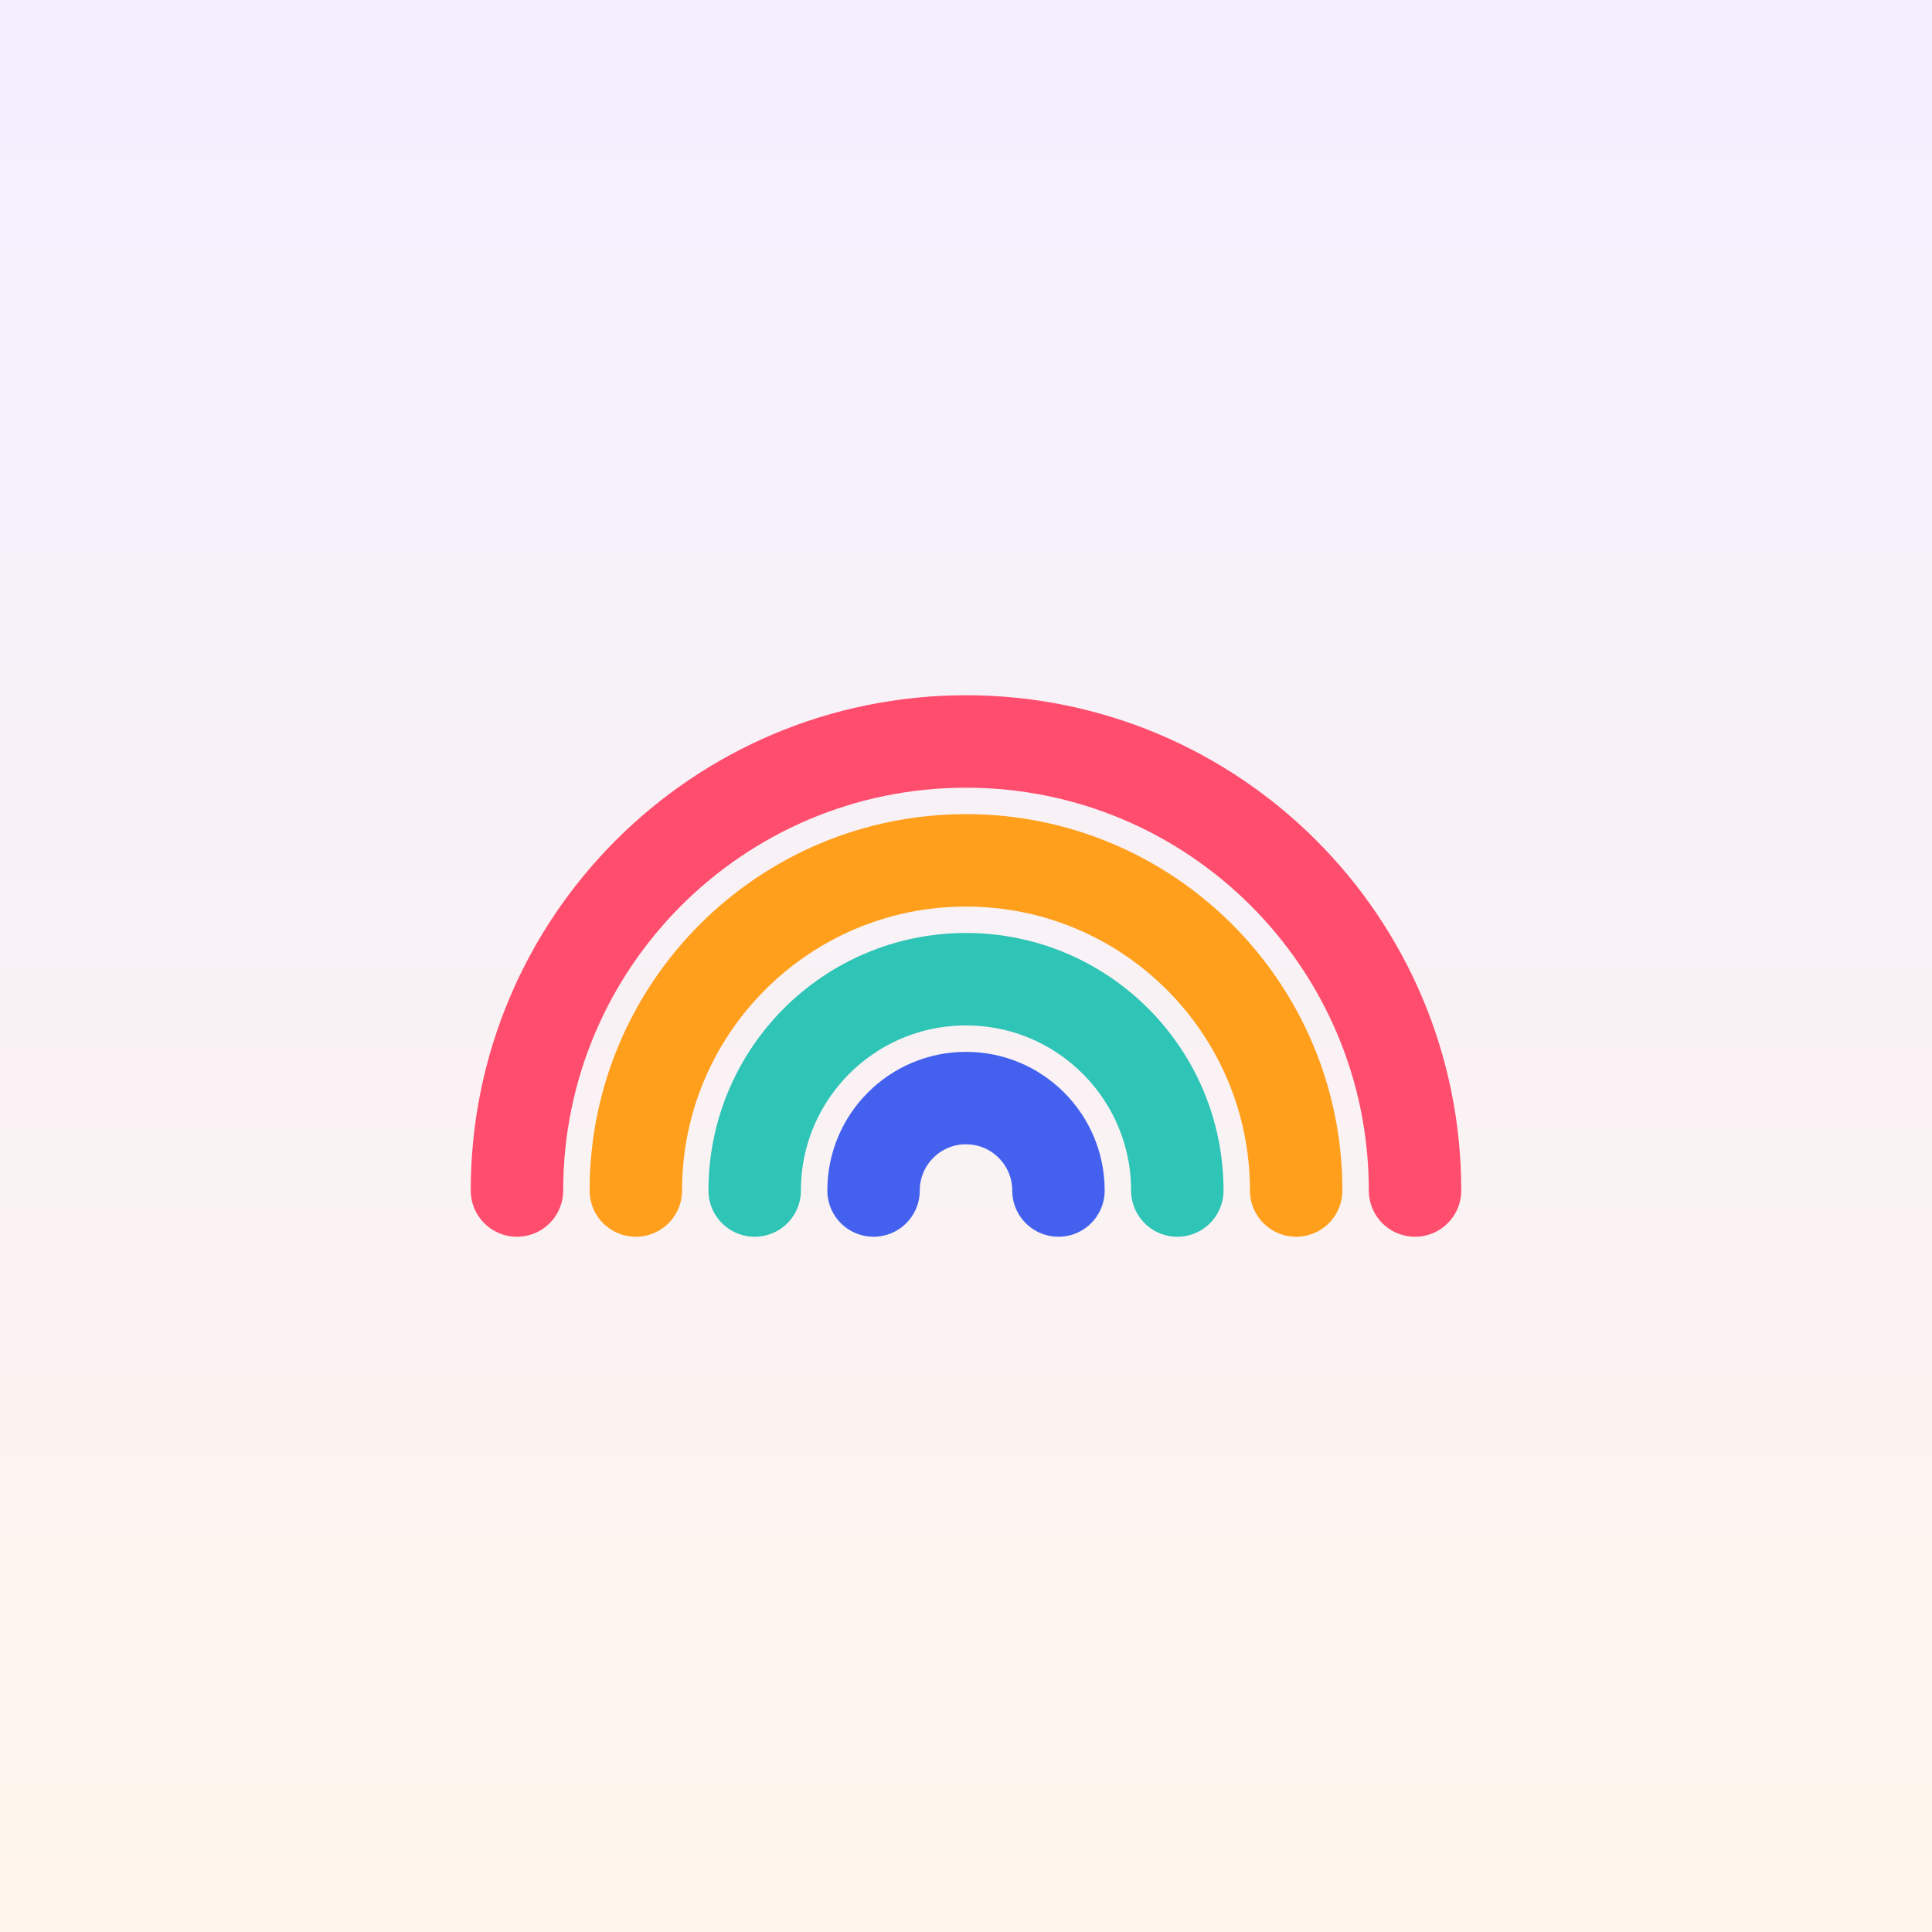
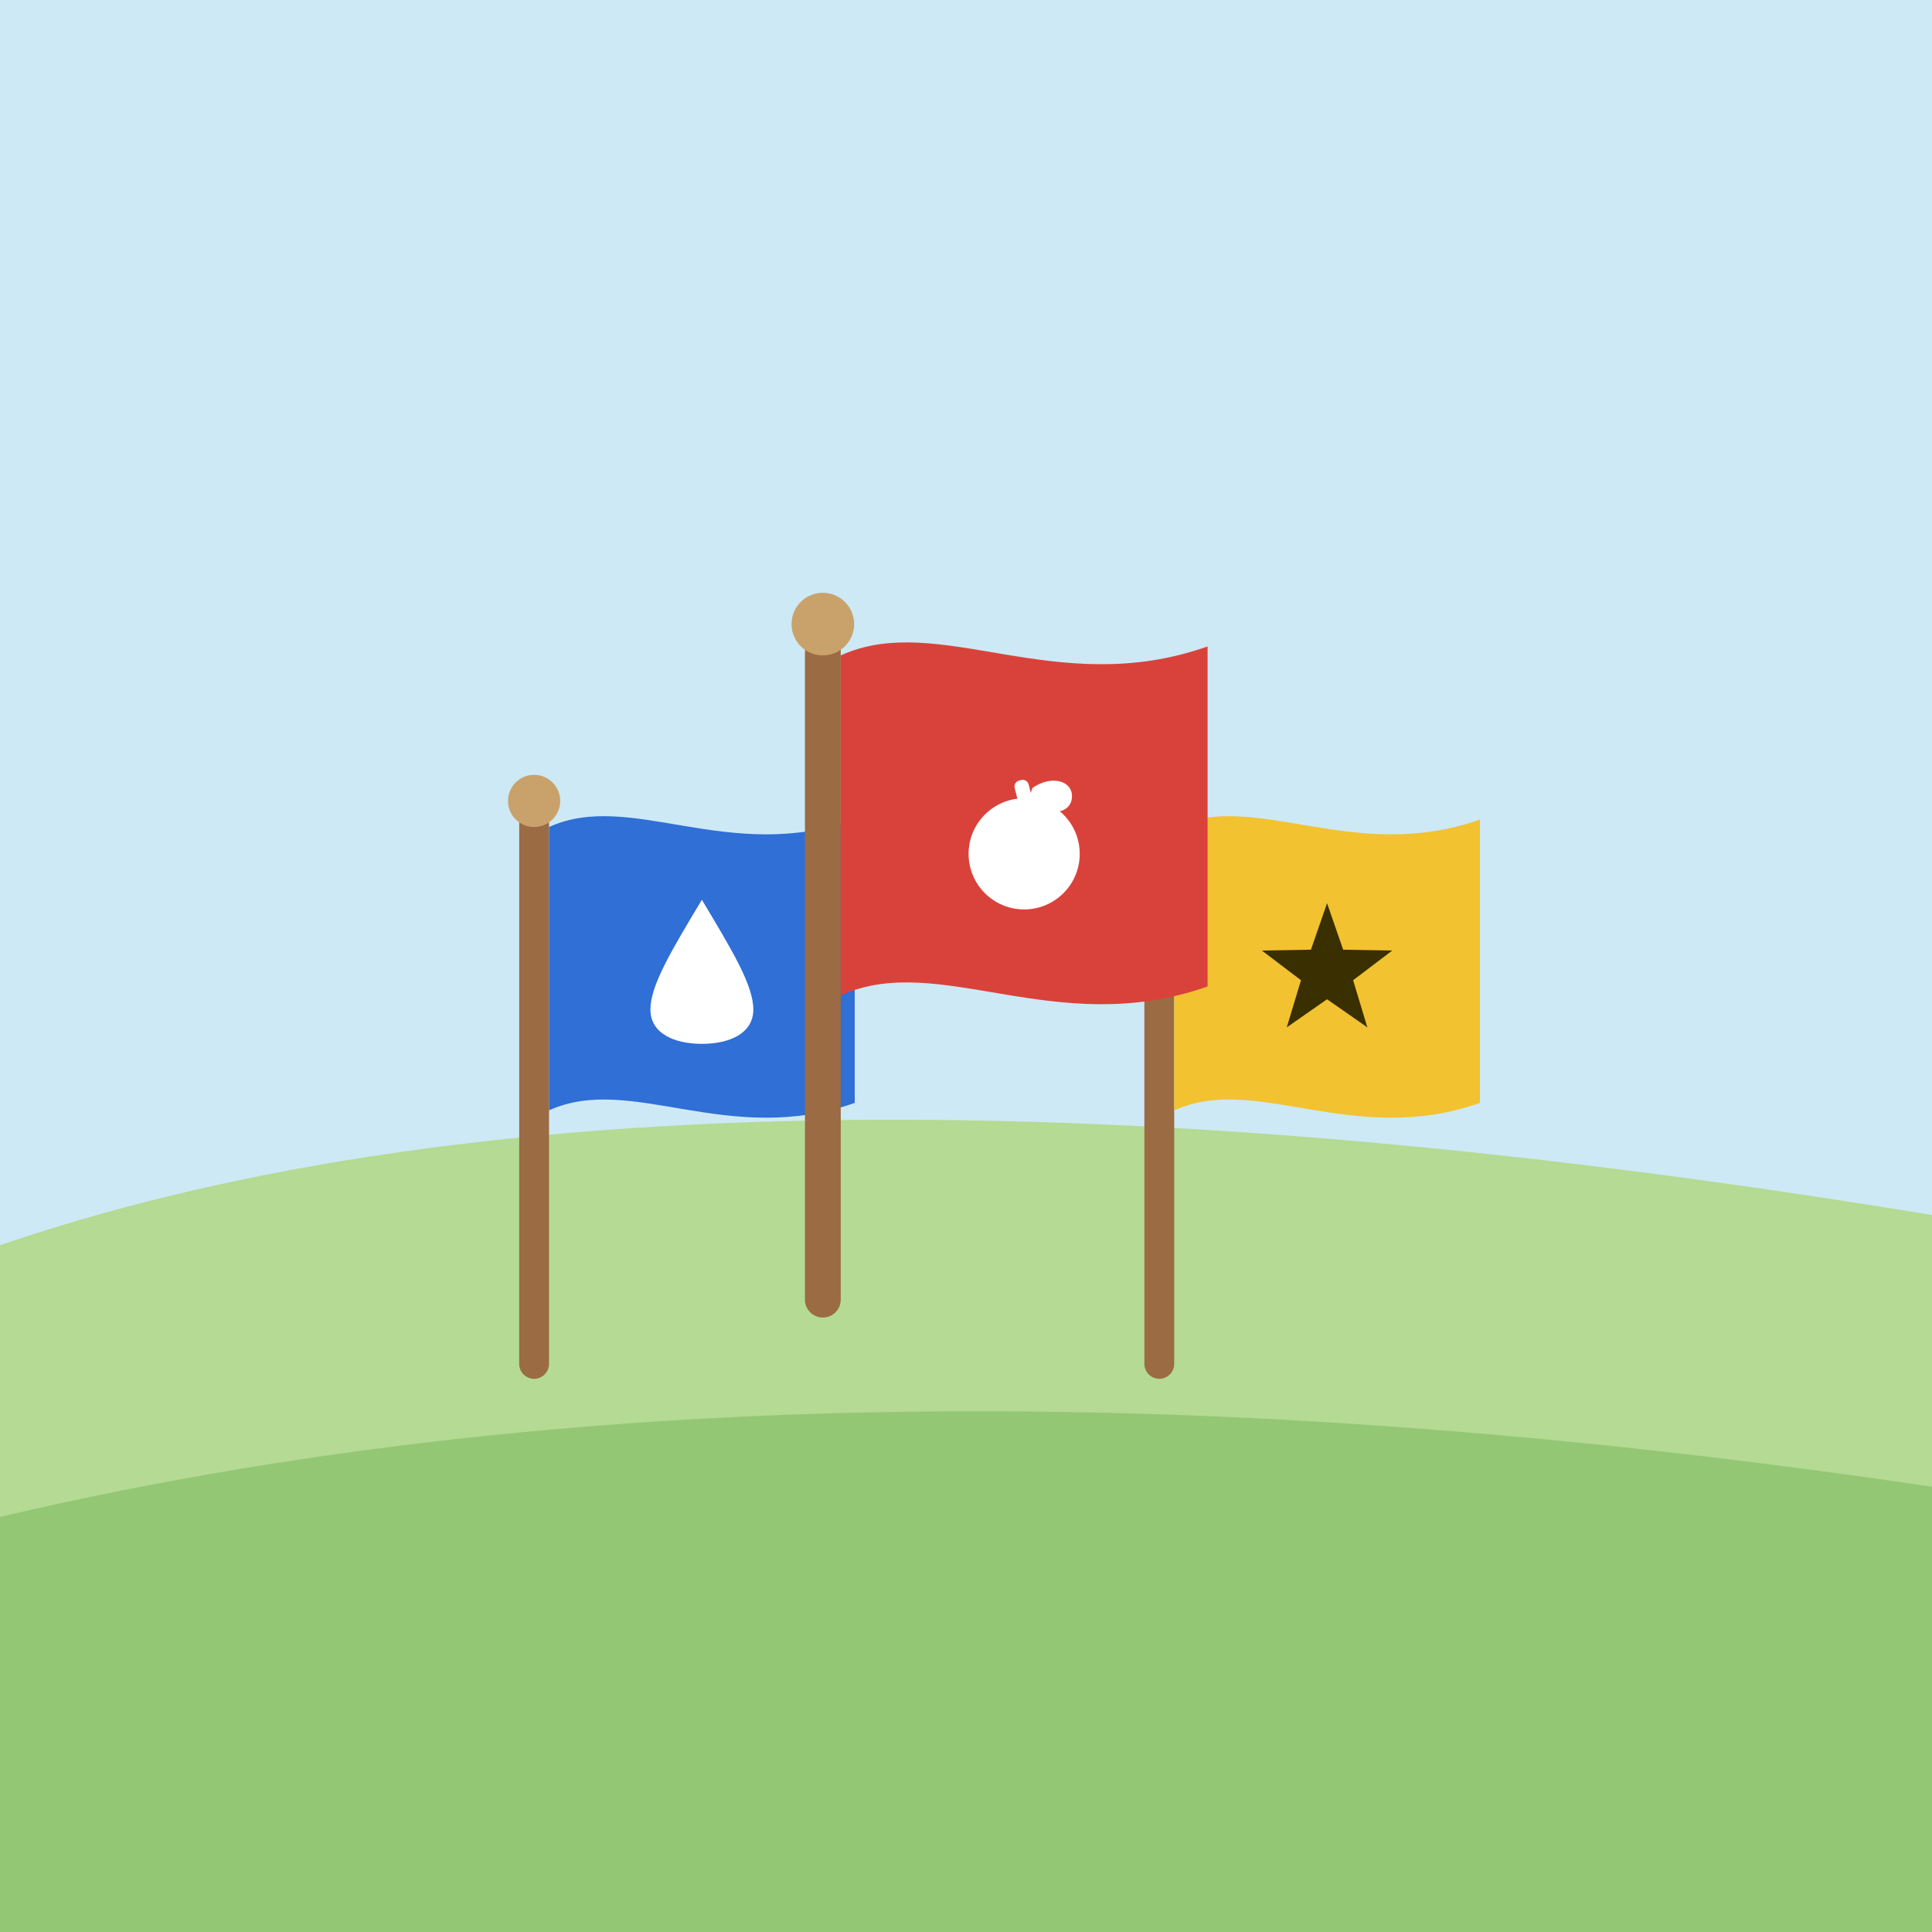
<svg xmlns="http://www.w3.org/2000/svg" viewBox="0 0 512 512">
-   <defs>
-     <linearGradient id="bg" x1="0" y1="0" x2="0" y2="1">
-       <stop offset="0" stop-color="#f3efff" />
-       <stop offset="1" stop-color="#fff5ec" />
-     </linearGradient>
-   </defs>
-   <rect width="512" height="512" fill="url(#bg)" />
-   <g transform="translate(109.0 161.5) scale(3.5)" fill="none" stroke-width="7" stroke-linecap="round">
-     <path d="M8 44 a34 34 0 0 1 68 0" stroke="#ff4d6d" />
-     <path d="M17 44 a25 25 0 0 1 50 0" stroke="#ff9f1c" />
-     <path d="M26 44 a16 16 0 0 1 32 0" stroke="#2ec4b6" />
-     <path d="M35 44 a7 7 0 0 1 14 0" stroke="#4361ee" />
+   <rect width="512" height="512" fill="#CDE9F5" />
+   <path d="M0 330 C140 282 330 292 512 322 L512 512 L0 512 Z" fill="#B4DA93" />
+   <path d="M0 402 C170 362 350 370 512 394 L512 512 L0 512 Z" fill="#93C774" />
+   <g transform="translate(256 290) scale(0.76) translate(-256 -290)">
+     <g transform="translate(82 176) scale(1.3)">
+       <rect x="14" y="8" width="8" height="156" rx="4" fill="#9B6B43" />
+       <circle cx="18" cy="9" r="7" fill="#C9A26B" />
+       <path d="M22 16 C44 6 70 26 104 14 L104 90 C70 102 44 82 22 92 Z" fill="#2F6FD6" />
+       <g transform="translate(40 30) scale(0.46)" fill="#FFFFFF">
+         <path d="M50 12 C68 42 80 62 80 76 C80 90 66 96 50 96 C34 96 20 90 20 76 C20 62 32 42 50 12 Z" />
+       </g>
+     </g>
+     <g transform="translate(300 176) scale(1.3)">
+       <rect x="14" y="8" width="8" height="156" rx="4" fill="#9B6B43" />
+       <circle cx="18" cy="9" r="7" fill="#C9A26B" />
+       <path d="M22 16 C44 6 70 26 104 14 L104 90 C70 102 44 82 22 92 Z" fill="#F2C230" />
+       <g transform="translate(40 30) scale(0.46)" fill="#3A2F00">
+         <path d="M50 14 L59.4 41.1 L88 41.6 L65.2 58.9 L73.5 86.4 L50 70 L26.5 86.4 L34.8 58.9 L12 41.6 L40.6 41.1 Z" />
+       </g>
+     </g>
+     <g transform="translate(178 112) scale(1.56)">
+       <rect x="14" y="8" width="8" height="156" rx="4" fill="#9B6B43" />
+       <circle cx="18" cy="9" r="7" fill="#C9A26B" />
+       <path d="M22 16 C44 6 70 26 104 14 L104 90 C70 102 44 82 22 92 Z" fill="#D9423A" />
+       <g transform="translate(40 30) scale(0.46)" fill="#FFFFFF">
+         <circle cx="50" cy="66" r="27" />
+         <rect x="46.5" y="30" width="7" height="17" rx="3" transform="rotate(-14 50 38)" />
+         <path d="M54 34 C64 27 75 31 73 40 C71 48 58 47 52 40 Z" />
+       </g>
+     </g>
  </g>
</svg>
